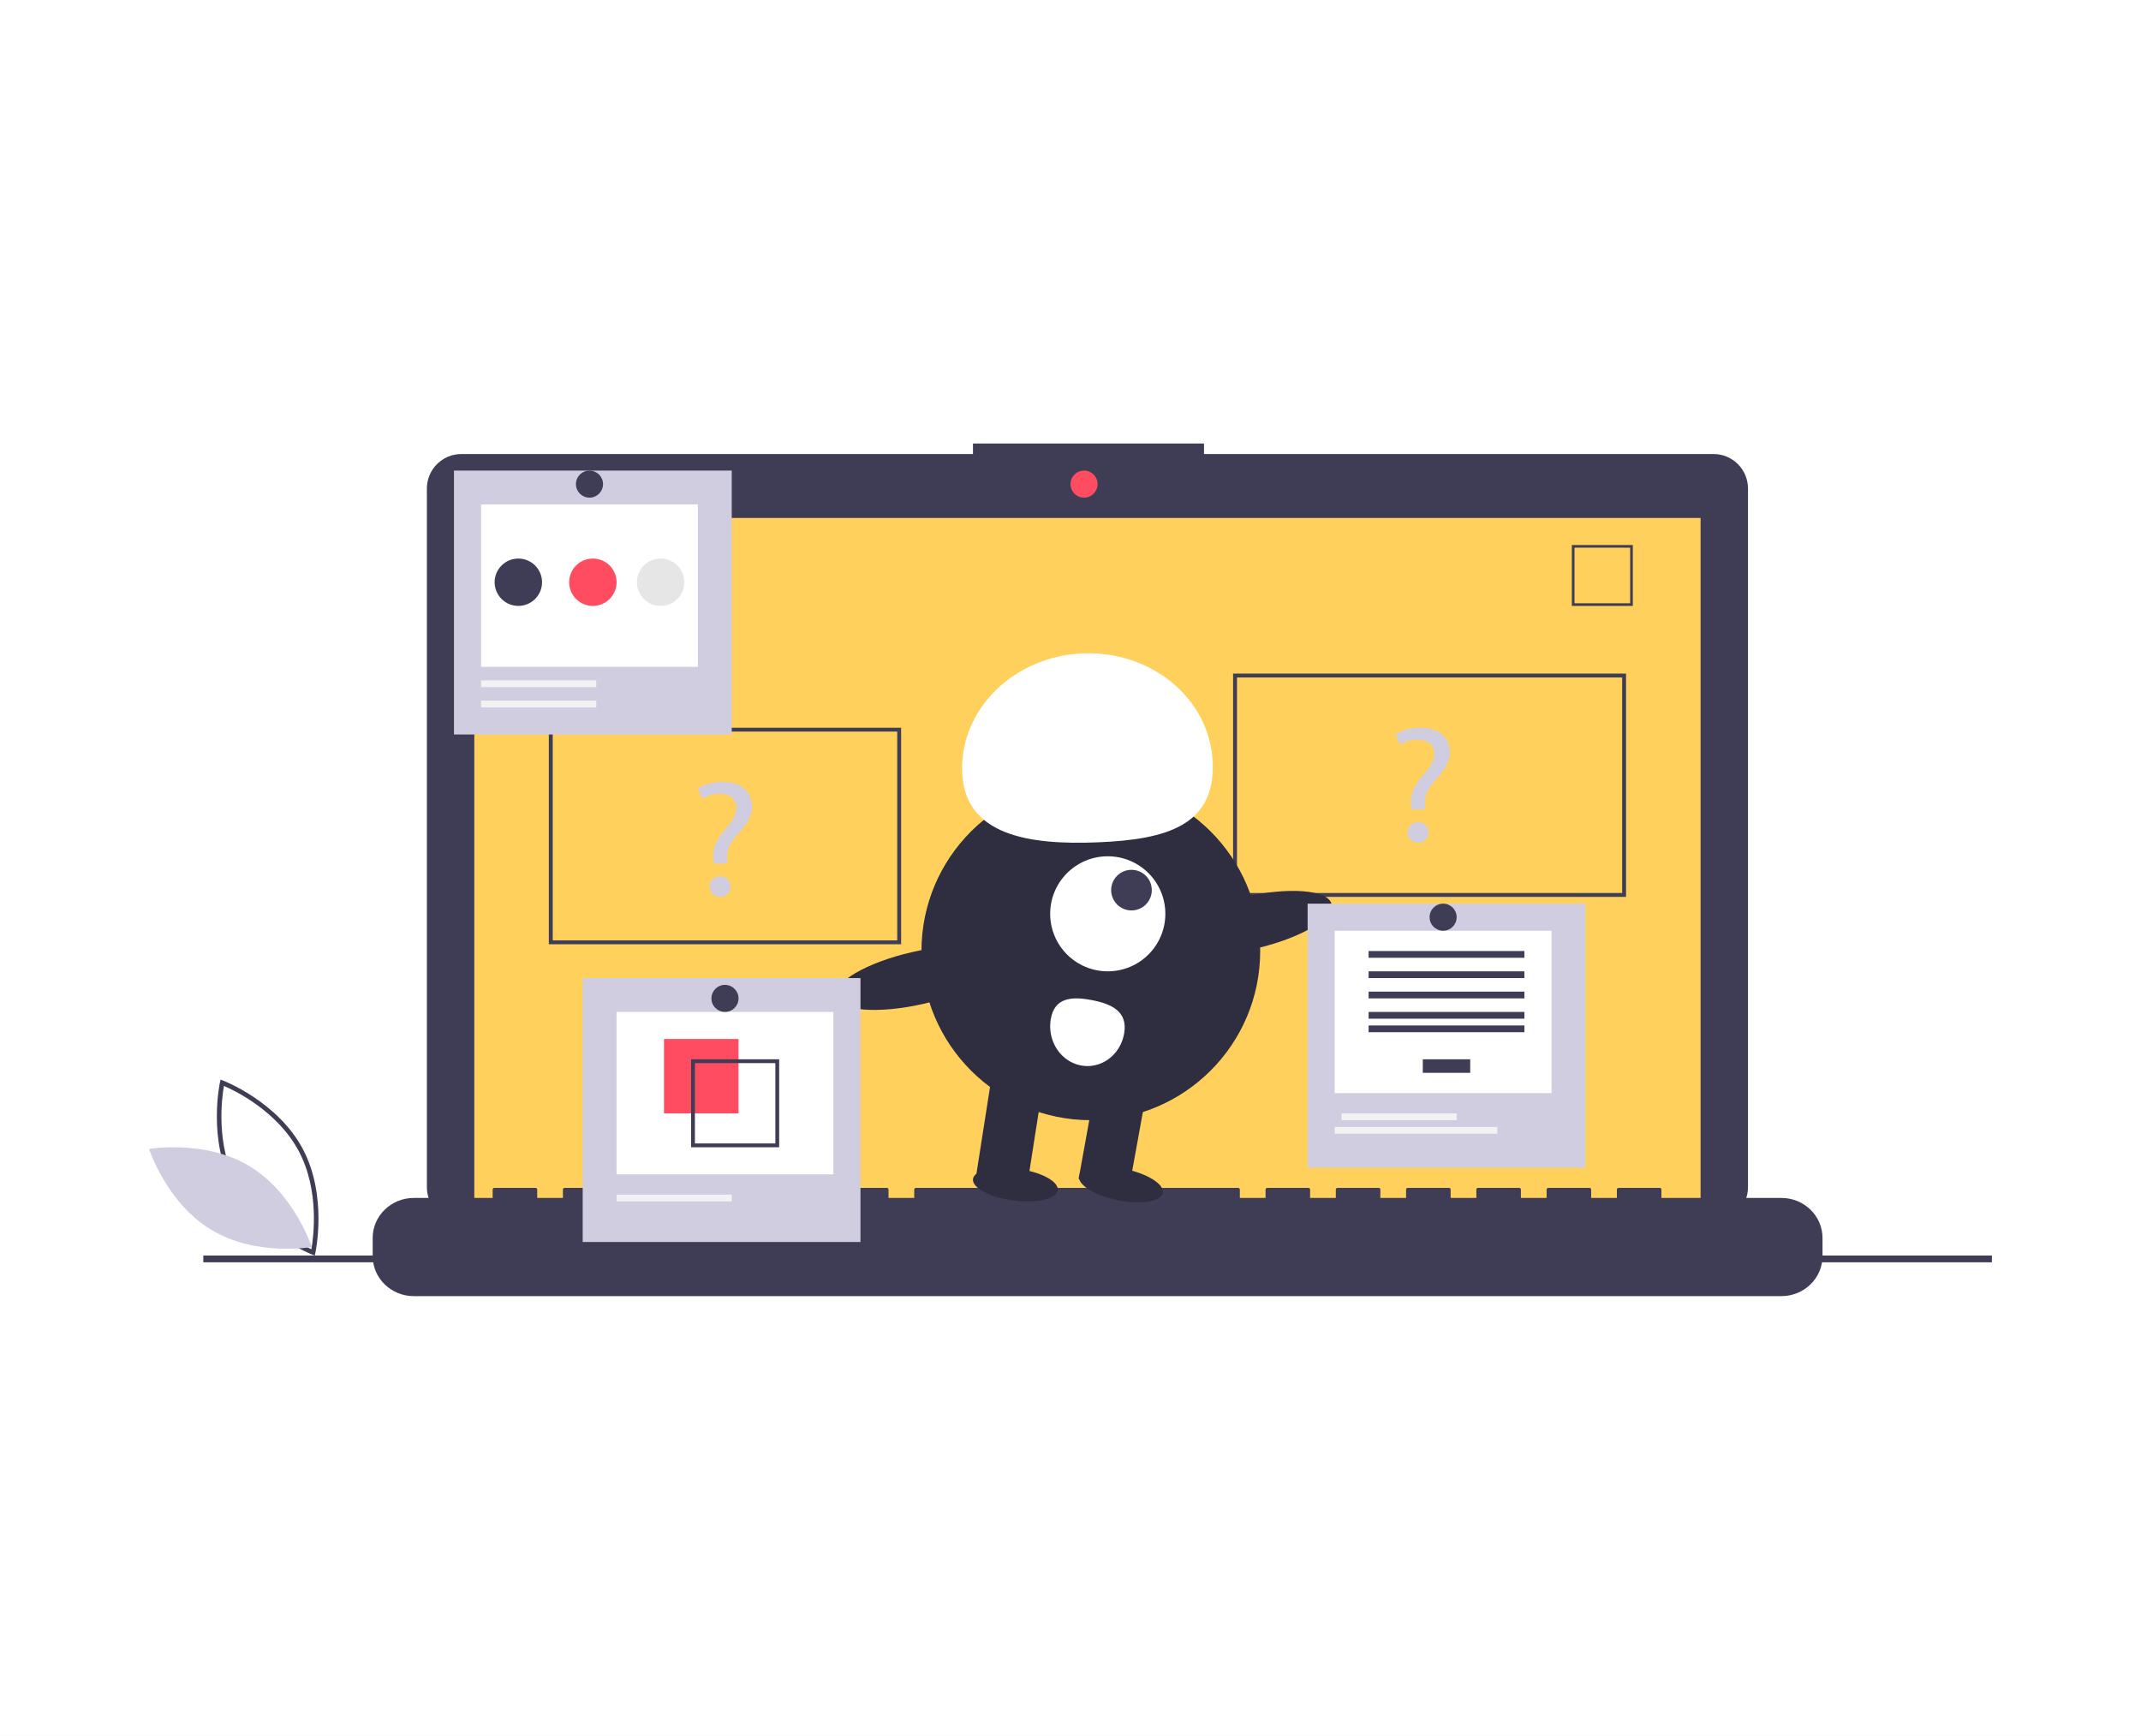
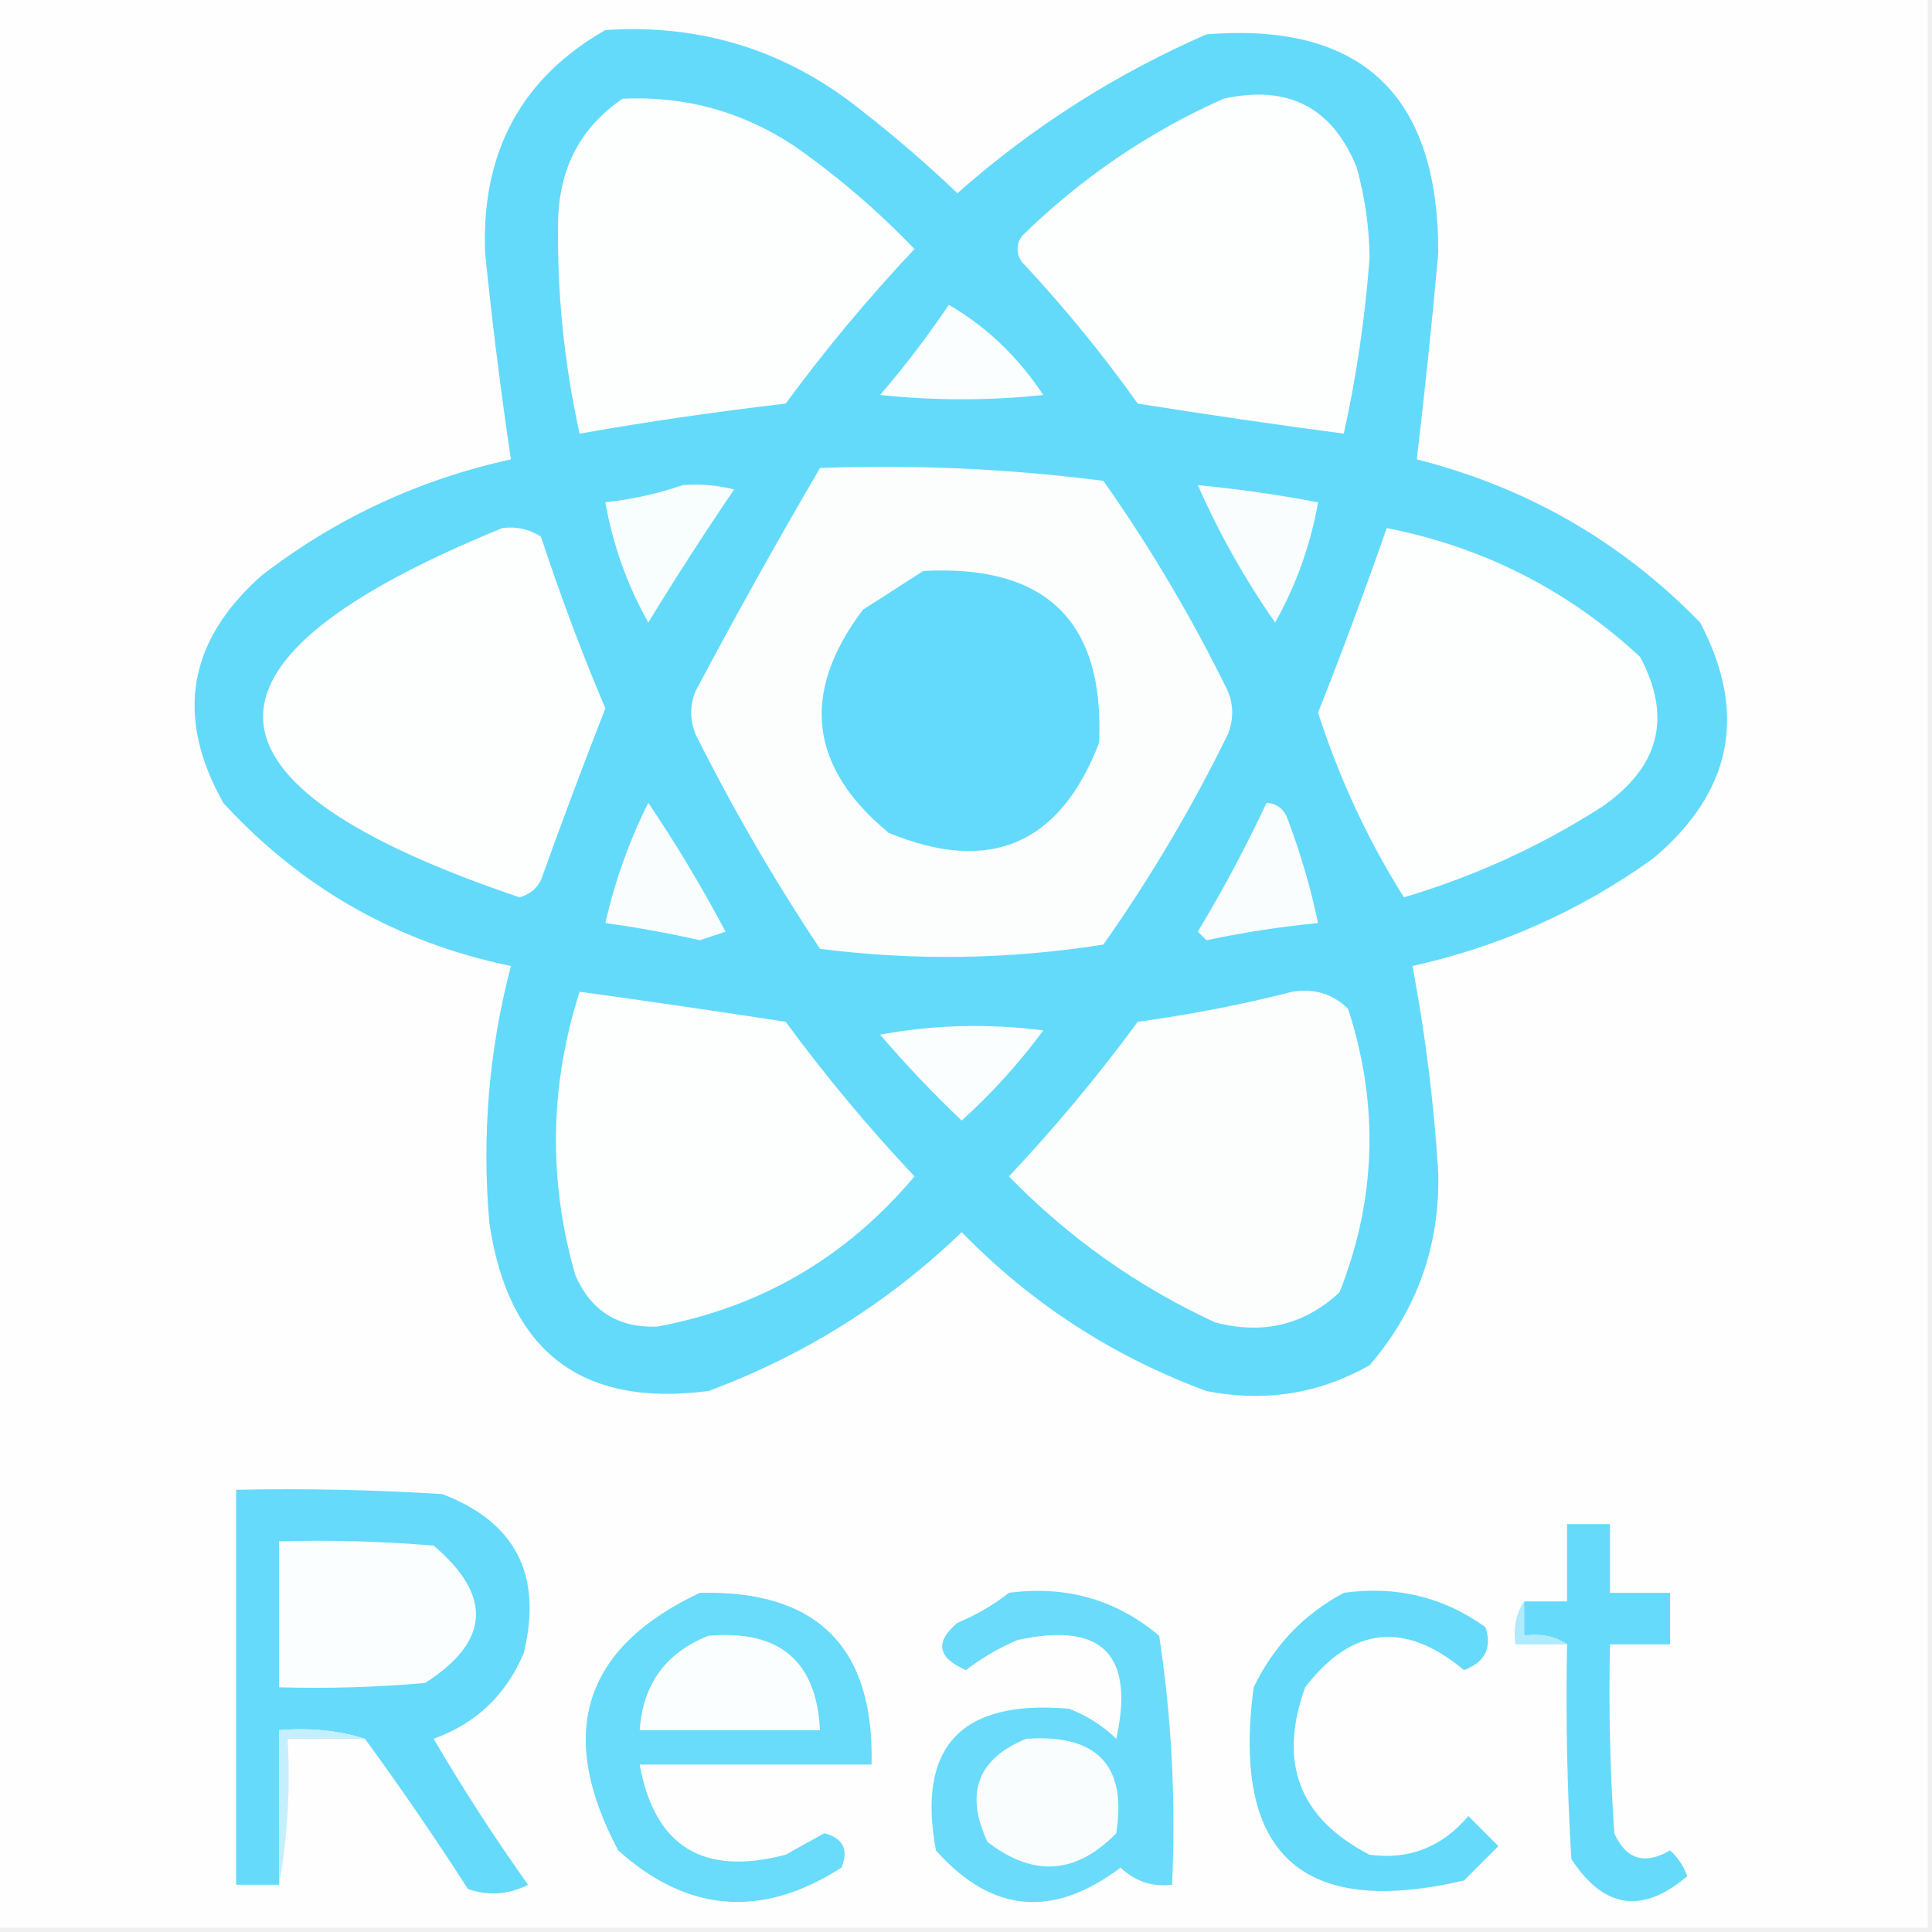
- <svg xmlns="http://www.w3.org/2000/svg" width="560px" height="454px" viewBox="0 0 560 454" version="1.1">
-   <g id="Agency-2" stroke="none" stroke-width="1" fill="none" fill-rule="evenodd">
-     <g id="Agency-1" transform="translate(-172, -1602)">
-       <g id="6" transform="translate(172, 1602)">
-         <rect id="Rectangle-Copy-16" fill="#FFFFFF" x="0" y="0" width="560" height="454" />
-         <g id="undraw_online_test_gba7" transform="translate(39, 116)" fill-rule="nonzero">
-           <path d="M43.33,212.381 L42.686,212.138 C42.545,212.084 28.467,206.652 21.873,194.336 C15.278,182.018 18.507,167.189 18.54,167.04 L18.692,166.365 L19.336,166.608 C19.477,166.662 33.555,172.094 40.15,184.41 C46.744,196.728 43.515,211.558 43.482,211.706 L43.33,212.381 Z M22.929,193.762 C28.504,204.176 39.629,209.514 42.448,210.733 C42.983,207.69 44.664,195.387 39.094,184.984 C33.524,174.581 22.394,169.235 19.575,168.013 C19.038,171.057 17.358,183.359 22.929,193.762 Z" id="Shape" fill="#3F3D56" />
-           <path d="M26.262,189.017 C38.006,196.094 42.529,210.151 42.529,210.151 C42.529,210.151 28.011,212.734 16.267,205.657 C4.523,198.58 0,184.523 0,184.523 C0,184.523 14.518,181.941 26.262,189.017 Z" id="Path" fill="#D0CDE1" />
-           <path d="M409.191,2.75 L275.92,2.75 L275.92,0 L215.49,0 L215.49,2.75 L81.669,2.75 C79.278,2.75 76.985,3.701 75.295,5.394 C73.604,7.087 72.654,9.383 72.654,11.777 L72.654,194.505 C72.654,199.49 76.69,203.532 81.669,203.532 L409.191,203.532 C411.582,203.532 413.875,202.581 415.566,200.888 C417.256,199.195 418.206,196.899 418.206,194.505 L418.206,11.777 C418.206,9.383 417.256,7.087 415.566,5.394 C413.875,3.701 411.582,2.75 409.191,2.75 Z" id="Path" fill="#3F3D56" />
-           <rect id="Rectangle" fill="#FFD15C" x="85.059" y="19.468" width="320.743" height="180.524" />
-           <ellipse id="Oval" fill="#FF4C60" cx="244.544" cy="10.619" rx="3.544" ry="3.54" />
-           <path d="M388.081,42.476 L372.132,42.476 L372.132,26.548 L388.081,26.548 L388.081,42.476 Z M372.826,41.784 L387.387,41.784 L387.387,27.24 L372.826,27.24 L372.826,41.784 Z" id="Shape" fill="#3F3D56" />
-           <path d="M426.94,197.32 L395.563,197.32 L395.563,195.119 C395.563,195.003 395.516,194.892 395.432,194.81 C395.348,194.729 395.234,194.683 395.115,194.683 L384.357,194.683 C384.238,194.683 384.124,194.729 384.04,194.81 C383.956,194.892 383.908,195.003 383.908,195.119 L383.908,197.32 L377.185,197.32 L377.185,195.119 C377.185,195.003 377.137,194.892 377.053,194.81 C376.969,194.729 376.855,194.683 376.736,194.683 L365.978,194.683 C365.859,194.683 365.745,194.729 365.661,194.81 C365.577,194.892 365.53,195.003 365.53,195.119 L365.53,197.32 L358.806,197.32 L358.806,195.119 C358.806,195.003 358.759,194.892 358.675,194.81 C358.591,194.729 358.477,194.683 358.358,194.683 L347.6,194.683 C347.481,194.683 347.367,194.729 347.283,194.81 C347.199,194.892 347.152,195.003 347.152,195.119 L347.152,197.32 L340.428,197.32 L340.428,195.119 C340.428,195.003 340.381,194.892 340.297,194.81 C340.213,194.729 340.099,194.683 339.98,194.683 L329.222,194.683 C329.103,194.683 328.989,194.729 328.905,194.81 C328.821,194.892 328.773,195.003 328.773,195.119 L328.773,197.32 L322.05,197.32 L322.05,195.119 C322.05,195.003 322.002,194.892 321.918,194.81 C321.834,194.729 321.72,194.683 321.601,194.683 L310.843,194.683 C310.725,194.683 310.611,194.729 310.526,194.81 C310.442,194.892 310.395,195.003 310.395,195.119 L310.395,197.32 L303.671,197.32 L303.671,195.119 C303.671,195.003 303.624,194.892 303.54,194.81 C303.456,194.729 303.342,194.683 303.223,194.683 L292.465,194.683 C292.346,194.683 292.232,194.729 292.148,194.81 C292.064,194.892 292.017,195.003 292.017,195.119 L292.017,197.32 L285.293,197.32 L285.293,195.119 C285.293,195.003 285.246,194.892 285.162,194.81 C285.078,194.729 284.964,194.683 284.845,194.683 L200.574,194.683 C200.455,194.683 200.341,194.729 200.257,194.81 C200.173,194.892 200.125,195.003 200.125,195.119 L200.125,197.32 L193.402,197.32 L193.402,195.119 C193.402,195.003 193.354,194.892 193.27,194.81 C193.186,194.729 193.072,194.683 192.953,194.683 L182.195,194.683 C182.076,194.683 181.962,194.729 181.878,194.81 C181.794,194.892 181.747,195.003 181.747,195.119 L181.747,197.32 L175.023,197.32 L175.023,195.119 C175.023,195.003 174.976,194.892 174.892,194.81 C174.808,194.729 174.694,194.683 174.575,194.683 L163.817,194.683 C163.698,194.683 163.584,194.729 163.5,194.81 C163.416,194.892 163.369,195.003 163.369,195.119 L163.369,197.32 L156.645,197.32 L156.645,195.119 C156.645,195.003 156.598,194.892 156.514,194.81 C156.43,194.729 156.316,194.683 156.197,194.683 L145.439,194.683 C145.32,194.683 145.206,194.729 145.122,194.81 C145.038,194.892 144.99,195.003 144.99,195.119 L144.99,197.32 L138.267,197.32 L138.267,195.119 C138.267,195.003 138.219,194.892 138.135,194.81 C138.051,194.729 137.937,194.683 137.818,194.683 L127.06,194.683 C126.942,194.683 126.827,194.729 126.743,194.81 C126.659,194.892 126.612,195.003 126.612,195.119 L126.612,197.32 L119.888,197.32 L119.888,195.119 C119.888,195.003 119.841,194.892 119.757,194.81 C119.673,194.729 119.559,194.683 119.44,194.683 L108.682,194.683 C108.563,194.683 108.449,194.729 108.365,194.81 C108.281,194.892 108.234,195.003 108.234,195.119 L108.234,197.32 L101.51,197.32 L101.51,195.119 C101.51,195.003 101.463,194.892 101.379,194.81 C101.295,194.729 101.181,194.683 101.062,194.683 L90.304,194.683 C90.185,194.683 90.071,194.729 89.987,194.81 C89.903,194.892 89.856,195.003 89.856,195.119 L89.856,197.32 L69.236,197.32 C63.294,197.32 58.478,202.008 58.478,207.792 L58.478,212.528 C58.478,218.311 63.294,223 69.236,223 L426.94,223 C432.882,223 437.699,218.311 437.699,212.528 L437.699,207.792 C437.699,202.008 432.882,197.32 426.94,197.32 Z" id="Path" fill="#3F3D56" />
-           <rect id="Rectangle" fill="#3F3D56" x="14.176" y="212.381" width="467.824" height="1.77" />
-           <path d="M386.309,118.579 L283.529,118.579 L283.529,60.175 L386.309,60.175 L386.309,118.579 Z M284.547,117.564 L385.291,117.564 L385.291,61.19 L284.547,61.19 L284.547,117.564 Z" id="Shape" fill="#3F3D56" />
-           <path d="M196.699,130.968 L104.551,130.968 L104.551,74.333 L196.699,74.333 L196.699,130.968 Z M105.575,129.957 L195.675,129.957 L195.675,75.345 L105.575,75.345 L105.575,129.957 Z" id="Shape" fill="#3F3D56" />
-           <path d="M147.653,109.847 L147.561,108.723 C147.287,106.389 148.11,103.838 150.396,101.245 C152.454,98.953 153.598,97.268 153.598,95.322 C153.598,93.118 152.134,91.648 149.253,91.605 C147.605,91.598 145.995,92.066 144.634,92.945 L143.537,90.221 C145.046,89.184 147.653,88.492 150.076,88.492 C155.335,88.492 157.713,91.562 157.713,94.847 C157.713,97.786 155.975,99.905 153.78,102.368 C151.768,104.616 151.037,106.518 151.174,108.723 L151.219,109.847 L147.653,109.847 Z M146.647,115.899 C146.597,115.186 146.865,114.486 147.386,113.968 C147.908,113.451 148.634,113.163 149.39,113.176 C150.991,113.176 152.089,114.299 152.089,115.899 C152.13,116.843 151.62,117.733 150.761,118.217 C149.903,118.7 148.832,118.7 147.974,118.217 C147.115,117.733 146.605,116.843 146.647,115.899 L146.647,115.899 Z" id="Shape" fill="#D0CDE1" />
-           <path d="M330.175,95.688 L330.083,94.564 C329.809,92.23 330.632,89.679 332.918,87.086 C334.976,84.795 336.12,83.109 336.12,81.164 C336.12,78.959 334.656,77.489 331.775,77.446 C330.127,77.44 328.517,77.907 327.156,78.786 L326.059,76.063 C327.568,75.025 330.175,74.333 332.598,74.333 C337.857,74.333 340.235,77.403 340.235,80.688 C340.235,83.628 338.497,85.746 336.302,88.21 C334.29,90.457 333.559,92.36 333.696,94.564 L333.742,95.688 L330.175,95.688 Z M329.169,101.74 C329.119,101.027 329.387,100.327 329.909,99.81 C330.43,99.292 331.157,99.005 331.912,99.017 C333.513,99.017 334.611,100.141 334.611,101.74 C334.652,102.685 334.142,103.574 333.284,104.058 C332.425,104.542 331.355,104.542 330.496,104.058 C329.637,103.574 329.127,102.685 329.169,101.74 L329.169,101.74 Z" id="Shape" fill="#D0CDE1" />
-           <ellipse id="Oval" fill="#2F2E41" cx="246.316" cy="132.738" rx="44.301" ry="44.246" />
-           <polygon id="Path" fill="#2F2E41" points="229.572 194.683 216.191 192.282 220.531 164.595 233.912 166.996" />
-           <polygon id="Rectangle" fill="#2F2E41" transform="translate(251.8691, 181.7079) rotate(10.26106) translate(-251.8691, -181.7079) " points="245.163 169.697 258.577 169.696 258.575 193.719 245.161 193.72" />
-           <ellipse id="Oval" fill="#2F2E41" transform="translate(254.1933, 193.7983) rotate(-78.58697) translate(-254.1933, -193.7983) " cx="254.193" cy="193.798" rx="4.19" ry="11.178" />
-           <ellipse id="Oval" fill="#2F2E41" transform="translate(226.5773, 193.8295) rotate(-82.4537) translate(-226.5773, -193.8295) " cx="226.577" cy="193.83" rx="4.19" ry="11.178" />
-           <ellipse id="Oval" fill="#FFFFFF" cx="250.746" cy="123.004" rx="15.062" ry="15.044" />
-           <ellipse id="Oval" fill="#3F3D56" cx="256.949" cy="116.81" rx="5.316" ry="5.31" />
-           <path d="M212.67,86.04 C212.004,69.578 226.131,55.634 244.223,54.896 C262.316,54.157 277.522,66.905 278.188,83.367 C278.854,99.83 266.277,103.57 248.185,104.308 C230.093,105.046 213.335,102.503 212.67,86.04 Z" id="Path" fill="#FFFFFF" />
-           <ellipse id="Oval" fill="#2F2E41" transform="translate(287.753, 125.375) rotate(-12.9101) translate(-287.753, -125.375) " cx="287.753" cy="125.375" rx="22.076" ry="6.928" />
-           <ellipse id="Oval" fill="#2F2E41" transform="translate(201.0808, 139.7825) rotate(-12.9101) translate(-201.0808, -139.7825) " cx="201.081" cy="139.783" rx="22.076" ry="6.928" />
-           <path d="M235.84,150.557 C235.219,154.218 236.475,157.954 239.134,160.358 C241.794,162.763 245.453,163.47 248.733,162.213 C252.013,160.957 254.416,157.928 255.036,154.267 C255.996,148.607 251.898,146.605 246.597,145.58 C241.296,144.556 236.8,144.897 235.84,150.557 Z" id="Path" fill="#FFFFFF" />
-           <rect id="Rectangle" fill="#D0CDE1" x="79.743" y="7.079" width="72.654" height="69.024" />
-           <rect id="Rectangle" fill="#FFFFFF" x="86.831" y="15.929" width="56.706" height="42.476" />
-           <rect id="Rectangle" fill="#F2F2F2" x="86.831" y="61.944" width="30.125" height="1.77" />
-           <rect id="Rectangle" fill="#F2F2F2" x="86.831" y="67.254" width="30.125" height="1.77" />
-           <ellipse id="Oval" fill="#3F3D56" cx="96.577" cy="36.282" rx="6.202" ry="6.194" />
-           <ellipse id="Oval" fill="#FF4C60" cx="116.07" cy="36.282" rx="6.202" ry="6.194" />
-           <ellipse id="Oval" fill="#E6E6E6" cx="133.79" cy="36.282" rx="6.202" ry="6.194" />
-           <ellipse id="Oval" fill="#3F3D56" cx="115.184" cy="10.619" rx="3.544" ry="3.54" />
-           <rect id="Rectangle" fill="#D0CDE1" x="113.412" y="139.817" width="72.654" height="69.024" />
-           <rect id="Rectangle" fill="#FFFFFF" x="122.272" y="148.667" width="56.706" height="42.476" />
-           <rect id="Rectangle" fill="#FF4C60" x="134.676" y="155.746" width="19.493" height="19.468" />
-           <path d="M141.765,161.056 L141.765,184.063 L164.801,184.063 L164.801,161.056 L141.765,161.056 Z M163.802,183.065 L142.764,183.065 L142.764,162.054 L163.802,162.054 L163.802,183.065 Z" id="Shape" fill="#3F3D56" />
-           <rect id="Rectangle" fill="#F2F2F2" x="122.272" y="196.452" width="30.125" height="1.77" />
-           <ellipse id="Oval" fill="#3F3D56" cx="150.625" cy="145.127" rx="3.544" ry="3.54" />
-           <rect id="Rectangle" fill="#D0CDE1" x="303.022" y="120.349" width="72.654" height="69.024" />
-           <rect id="Rectangle" fill="#FFFFFF" x="310.11" y="127.429" width="56.706" height="42.476" />
-           <rect id="Rectangle" fill="#3F3D56" x="333.147" y="161.056" width="12.404" height="3.54" />
-           <rect id="Rectangle" fill="#3F3D56" x="318.971" y="132.738" width="40.757" height="1.77" />
-           <rect id="Rectangle" fill="#3F3D56" x="318.971" y="138.048" width="40.757" height="1.77" />
-           <rect id="Rectangle" fill="#3F3D56" x="318.971" y="143.357" width="40.757" height="1.77" />
-           <rect id="Rectangle" fill="#3F3D56" x="318.971" y="148.667" width="40.757" height="1.77" />
-           <rect id="Rectangle" fill="#3F3D56" x="318.971" y="152.206" width="40.757" height="1.77" />
-           <rect id="Rectangle" fill="#F2F2F2" x="311.882" y="175.214" width="30.125" height="1.77" />
-           <rect id="Rectangle" fill="#F2F2F2" x="310.11" y="178.754" width="42.529" height="1.77" />
-           <ellipse id="Oval" fill="#3F3D56" cx="338.463" cy="123.889" rx="3.544" ry="3.54" />
-         </g>
-       </g>
-     </g>
+ <svg xmlns="http://www.w3.org/2000/svg" width="550px" height="550px" viewBox="0 0 550 550" version="1.1">
+   <g id="surface1">
+     <path style=" stroke:none;fill-rule:evenodd;fill:rgb(99.608%,99.608%,99.608%);fill-opacity:1;" d="M -1.223 -1.223 C 182.109 -1.223 365.445 -1.223 548.777 -1.223 C 548.777 182.109 548.777 365.445 548.777 548.777 C 365.445 548.777 182.109 548.777 -1.223 548.777 C -1.223 365.445 -1.223 182.109 -1.223 -1.223 Z M -1.223 -1.223 " />
+     <path style=" stroke:none;fill-rule:evenodd;fill:rgb(39.216%,85.49%,98.431%);fill-opacity:1;" d="M 172.332 8.555 C 199.863 6.734 224.305 14.473 245.668 31.777 C 254.988 39.062 263.953 46.801 272.555 55 C 293.781 36.234 317.41 21.16 343.445 9.777 C 387.598 6.246 409.598 27.023 409.445 72.109 C 407.66 91.828 405.625 111.383 403.332 130.777 C 434.672 138.703 461.562 154.184 484 177.223 C 497.602 203.09 493.121 225.5 470.555 244.445 C 449.832 259.289 427.016 269.473 402.109 275 C 405.754 294.379 408.199 313.934 409.445 333.668 C 409.938 354.598 403.418 372.934 389.891 388.668 C 375.512 396.809 360.031 399.254 343.445 396 C 316.762 386.129 293.539 371.059 273.777 350.777 C 252.895 370.84 228.859 385.914 201.668 396 C 165.57 400.688 144.793 384.797 139.332 348.332 C 137.117 323.516 139.152 299.074 145.445 275 C 113.109 268.316 85.812 252.836 63.555 228.555 C 49.77 204.004 53.434 182.41 74.555 163.777 C 95.688 147.508 119.316 136.508 145.445 130.777 C 142.547 111.305 140.102 91.75 138.109 72.109 C 136.945 43.441 148.352 22.258 172.332 8.555 Z M 172.332 8.555 " />
+     <path style=" stroke:none;fill-rule:evenodd;fill:rgb(99.216%,99.608%,99.608%);fill-opacity:1;" d="M 177.223 28.109 C 194.973 27.254 211.27 31.734 226.109 41.555 C 238.43 50.176 249.836 59.953 260.332 70.891 C 247.191 84.84 234.969 99.508 223.668 114.891 C 204 117.176 184.441 120.027 165 123.445 C 160.547 103.281 158.508 82.91 158.891 62.332 C 159.348 47.547 165.457 36.141 177.223 28.109 Z M 177.223 28.109 " />
+     <path style=" stroke:none;fill-rule:evenodd;fill:rgb(99.216%,99.608%,99.608%);fill-opacity:1;" d="M 348.332 28.109 C 366.668 24.035 379.301 30.555 386.223 47.668 C 388.559 56.051 389.781 64.605 389.891 73.332 C 388.633 90.242 386.188 106.945 382.555 123.445 C 362.992 120.863 343.438 118.012 323.891 114.891 C 313.812 100.734 302.812 87.289 290.891 74.555 C 289.258 72.109 289.258 69.668 290.891 67.223 C 307.848 50.621 326.992 37.586 348.332 28.109 Z M 348.332 28.109 " />
+     <path style=" stroke:none;fill-rule:evenodd;fill:rgb(98.431%,99.608%,99.608%);fill-opacity:1;" d="M 270.109 86.777 C 280.848 93.023 289.812 101.578 297 112.445 C 281.52 114.074 266.035 114.074 250.555 112.445 C 257.66 104.145 264.18 95.59 270.109 86.777 Z M 270.109 86.777 " />
+     <path style=" stroke:none;fill-rule:evenodd;fill:rgb(98.824%,99.608%,99.608%);fill-opacity:1;" d="M 233.445 133.223 C 260.488 132.23 287.379 133.453 314.109 136.891 C 327.465 155.844 339.281 175.809 349.555 196.777 C 351.188 200.852 351.188 204.926 349.555 209 C 339.281 229.973 327.465 249.934 314.109 268.891 C 287.328 273.141 260.441 273.547 233.445 270.109 C 220.395 250.539 208.582 230.172 198 209 C 196.371 204.926 196.371 200.852 198 196.777 C 209.461 175.199 221.277 154.012 233.445 133.223 Z M 233.445 133.223 " />
+     <path style=" stroke:none;fill-rule:evenodd;fill:rgb(97.255%,99.216%,99.608%);fill-opacity:1;" d="M 194.332 138.109 C 199.289 137.715 204.18 138.121 209 139.332 C 200.547 151.754 192.398 164.383 184.555 177.223 C 178.535 166.496 174.461 155.086 172.332 143 C 180.129 142.125 187.461 140.496 194.332 138.109 Z M 194.332 138.109 " />
+     <path style=" stroke:none;fill-rule:evenodd;fill:rgb(97.647%,99.216%,99.608%);fill-opacity:1;" d="M 341 138.109 C 352.492 139.211 363.898 140.84 375.223 143 C 373.094 155.086 369.02 166.496 363 177.223 C 354.367 164.844 347.035 151.805 341 138.109 Z M 341 138.109 " />
+     <path style=" stroke:none;fill-rule:evenodd;fill:rgb(99.216%,99.608%,99.608%);fill-opacity:1;" d="M 143 150.332 C 147.02 149.812 150.684 150.625 154 152.777 C 159.438 169.355 165.551 185.652 172.332 201.668 C 165.984 217.855 159.875 234.152 154 250.555 C 152.73 253.039 150.695 254.668 147.891 255.445 C 52.223 223.102 50.59 188.062 143 150.332 Z M 143 150.332 " />
+     <path style=" stroke:none;fill-rule:evenodd;fill:rgb(99.216%,99.608%,99.608%);fill-opacity:1;" d="M 394.777 150.332 C 422.316 155.75 446.352 167.973 466.891 187 C 476.086 204.18 472.422 218.438 455.891 229.777 C 438.453 240.938 419.711 249.492 399.668 255.445 C 389.484 239.301 381.34 221.785 375.223 202.891 C 382.137 185.418 388.656 167.898 394.777 150.332 Z M 394.777 150.332 " />
+     <path style=" stroke:none;fill-rule:evenodd;fill:rgb(38.824%,85.49%,98.431%);fill-opacity:1;" d="M 262.777 162.555 C 297.781 160.625 314.488 176.922 312.891 211.445 C 301.758 240.418 281.797 248.973 253 237.109 C 230.289 218.367 227.844 197.184 245.668 173.555 C 251.527 169.828 257.23 166.164 262.777 162.555 Z M 262.777 162.555 " />
+     <path style=" stroke:none;fill-rule:evenodd;fill:rgb(98.039%,99.216%,99.608%);fill-opacity:1;" d="M 184.555 228.555 C 192.441 240.219 199.773 252.441 206.555 265.223 C 204.109 266.035 201.668 266.852 199.223 267.668 C 190.305 265.637 181.34 264.012 172.332 262.777 C 175.035 250.859 179.109 239.453 184.555 228.555 Z M 184.555 228.555 " />
+     <path style=" stroke:none;fill-rule:evenodd;fill:rgb(97.647%,99.216%,99.608%);fill-opacity:1;" d="M 360.555 228.555 C 363.609 228.746 365.648 230.375 366.668 233.445 C 370.293 243.094 373.145 252.871 375.223 262.777 C 364.52 263.809 353.926 265.441 343.445 267.668 C 342.629 266.852 341.812 266.035 341 265.223 C 348.203 253.258 354.719 241.035 360.555 228.555 Z M 360.555 228.555 " />
+     <path style=" stroke:none;fill-rule:evenodd;fill:rgb(99.216%,99.608%,99.608%);fill-opacity:1;" d="M 165 282.332 C 184.559 285.023 204.113 287.871 223.668 290.891 C 234.969 306.27 247.191 320.938 260.332 334.891 C 240.949 357.961 216.508 372.219 187 377.668 C 175.918 378.035 168.18 373.148 163.777 363 C 156.039 336.039 156.449 309.148 165 282.332 Z M 165 282.332 " />
+     <path style=" stroke:none;fill-rule:evenodd;fill:rgb(98.824%,99.608%,99.608%);fill-opacity:1;" d="M 367.891 282.332 C 374.191 281.312 379.488 282.945 383.777 287.223 C 392.629 314.504 391.816 341.391 381.332 367.891 C 371.332 377.191 359.52 380.043 345.891 376.445 C 323.758 366.199 304.203 352.344 287.223 334.891 C 300.367 320.938 312.59 306.27 323.891 290.891 C 339.043 288.812 353.707 285.961 367.891 282.332 Z M 367.891 282.332 " />
+     <path style=" stroke:none;fill-rule:evenodd;fill:rgb(98.431%,99.608%,99.608%);fill-opacity:1;" d="M 250.555 294.555 C 265.598 291.738 281.078 291.328 297 293.332 C 290.105 302.672 282.363 311.227 273.777 319 C 265.523 311.16 257.785 303.012 250.555 294.555 Z M 250.555 294.555 " />
+     <path style=" stroke:none;fill-rule:evenodd;fill:rgb(39.608%,85.49%,98.431%);fill-opacity:1;" d="M 103.891 495 C 96.25 492.605 88.102 491.789 79.445 492.555 C 79.445 507.223 79.445 521.891 79.445 536.555 C 75.371 536.555 71.297 536.555 67.223 536.555 C 67.223 499.074 67.223 461.59 67.223 424.109 C 86.793 423.707 106.352 424.109 125.891 425.332 C 146.773 433.281 154.516 448.359 149.109 470.555 C 144.145 482.449 135.59 490.594 123.445 495 C 131.797 509.27 140.762 523.121 150.332 536.555 C 144.797 539.359 139.094 539.766 133.223 537.777 C 123.781 523.082 114 508.824 103.891 495 Z M 103.891 495 " />
+     <path style=" stroke:none;fill-rule:evenodd;fill:rgb(40%,85.49%,98.431%);fill-opacity:1;" d="M 446.109 468.109 C 442.641 465.785 438.57 464.973 433.891 465.668 C 433.891 462.41 433.891 459.148 433.891 455.891 C 437.965 455.891 442.035 455.891 446.109 455.891 C 446.109 448.555 446.109 441.223 446.109 433.891 C 450.188 433.891 454.258 433.891 458.332 433.891 C 458.332 440.41 458.332 446.926 458.332 453.445 C 464.035 453.445 469.742 453.445 475.445 453.445 C 475.445 458.332 475.445 463.223 475.445 468.109 C 469.742 468.109 464.035 468.109 458.332 468.109 C 457.926 486.055 458.332 503.98 459.555 521.891 C 462.879 529.348 468.176 530.977 475.445 526.777 C 477.68 528.801 479.309 531.246 480.332 534.109 C 467.543 545 456.543 543.371 447.332 529.223 C 446.109 508.867 445.707 488.496 446.109 468.109 Z M 446.109 468.109 " />
+     <path style=" stroke:none;fill-rule:evenodd;fill:rgb(98.431%,99.608%,99.608%);fill-opacity:1;" d="M 79.445 438.777 C 94.133 438.371 108.801 438.781 123.445 440 C 140.297 454.277 139.484 467.316 121 479.109 C 107.172 480.332 93.32 480.738 79.445 480.332 C 79.445 466.48 79.445 452.629 79.445 438.777 Z M 79.445 438.777 " />
+     <path style=" stroke:none;fill-rule:evenodd;fill:rgb(39.608%,85.49%,98.431%);fill-opacity:1;" d="M 382.555 453.445 C 397.48 451.367 410.922 454.629 422.891 463.223 C 424.793 469.105 422.758 473.18 416.777 475.445 C 399.93 461.383 384.852 463.012 371.555 480.332 C 363.773 501.824 369.883 517.711 389.891 528 C 401.152 529.508 410.523 525.84 418 517 C 420.852 519.852 423.703 522.703 426.555 525.555 C 423.297 528.812 420.035 532.074 416.777 535.332 C 370.535 546.137 350.57 527.801 356.891 480.332 C 362.652 468.465 371.207 459.504 382.555 453.445 Z M 382.555 453.445 " />
+     <path style=" stroke:none;fill-rule:evenodd;fill:rgb(41.176%,85.882%,98.431%);fill-opacity:1;" d="M 199.223 453.445 C 232.629 452.629 248.926 468.926 248.109 502.332 C 226.109 502.332 204.109 502.332 182.109 502.332 C 186.312 525.648 200.164 534.203 223.668 528 C 227.359 525.922 231.023 523.887 234.668 521.891 C 240.016 523.254 241.645 526.516 239.555 531.668 C 216.969 546.176 195.785 544.543 176 526.777 C 158.289 493.5 166.031 469.055 199.223 453.445 Z M 199.223 453.445 " />
+     <path style=" stroke:none;fill-rule:evenodd;fill:rgb(41.569%,85.882%,98.431%);fill-opacity:1;" d="M 287.223 453.445 C 303.484 451.289 317.742 455.363 330 465.668 C 333.539 489.039 334.762 512.664 333.668 536.555 C 327.992 537.219 323.105 535.586 319 531.668 C 299.746 546.215 282.227 544.582 266.445 526.777 C 260.965 497.199 273.594 483.754 304.332 486.445 C 309.434 488.379 313.918 491.234 317.777 495 C 323.074 470.965 313.703 461.59 289.668 466.891 C 284.375 469.125 279.488 471.977 275 475.445 C 266.879 471.93 266.062 467.449 272.555 462 C 278 459.699 282.887 456.848 287.223 453.445 Z M 287.223 453.445 " />
+     <path style=" stroke:none;fill-rule:evenodd;fill:rgb(68.627%,91.765%,99.216%);fill-opacity:1;" d="M 433.891 455.891 C 433.891 459.148 433.891 462.41 433.891 465.668 C 438.57 464.973 442.641 465.785 446.109 468.109 C 441.223 468.109 436.332 468.109 431.445 468.109 C 430.75 463.43 431.562 459.359 433.891 455.891 Z M 433.891 455.891 " />
+     <path style=" stroke:none;fill-rule:evenodd;fill:rgb(98.431%,99.608%,99.608%);fill-opacity:1;" d="M 201.668 465.668 C 221.863 463.883 232.453 472.844 233.445 492.555 C 216.332 492.555 199.223 492.555 182.109 492.555 C 183.008 479.445 189.523 470.484 201.668 465.668 Z M 201.668 465.668 " />
+     <path style=" stroke:none;fill-rule:evenodd;fill:rgb(77.647%,93.725%,99.216%);fill-opacity:1;" d="M 103.891 495 C 96.555 495 89.223 495 81.891 495 C 82.676 509.32 81.863 523.172 79.445 536.555 C 79.445 521.891 79.445 507.223 79.445 492.555 C 88.102 491.789 96.25 492.605 103.891 495 Z M 103.891 495 " />
+     <path style=" stroke:none;fill-rule:evenodd;fill:rgb(98.039%,99.216%,99.608%);fill-opacity:1;" d="M 292.109 495 C 312.289 493.574 320.844 502.535 317.777 521.891 C 306.324 533.629 294.102 534.445 281.109 524.332 C 274.625 510.461 278.289 500.684 292.109 495 Z M 292.109 495 " />
  </g>
</svg>
